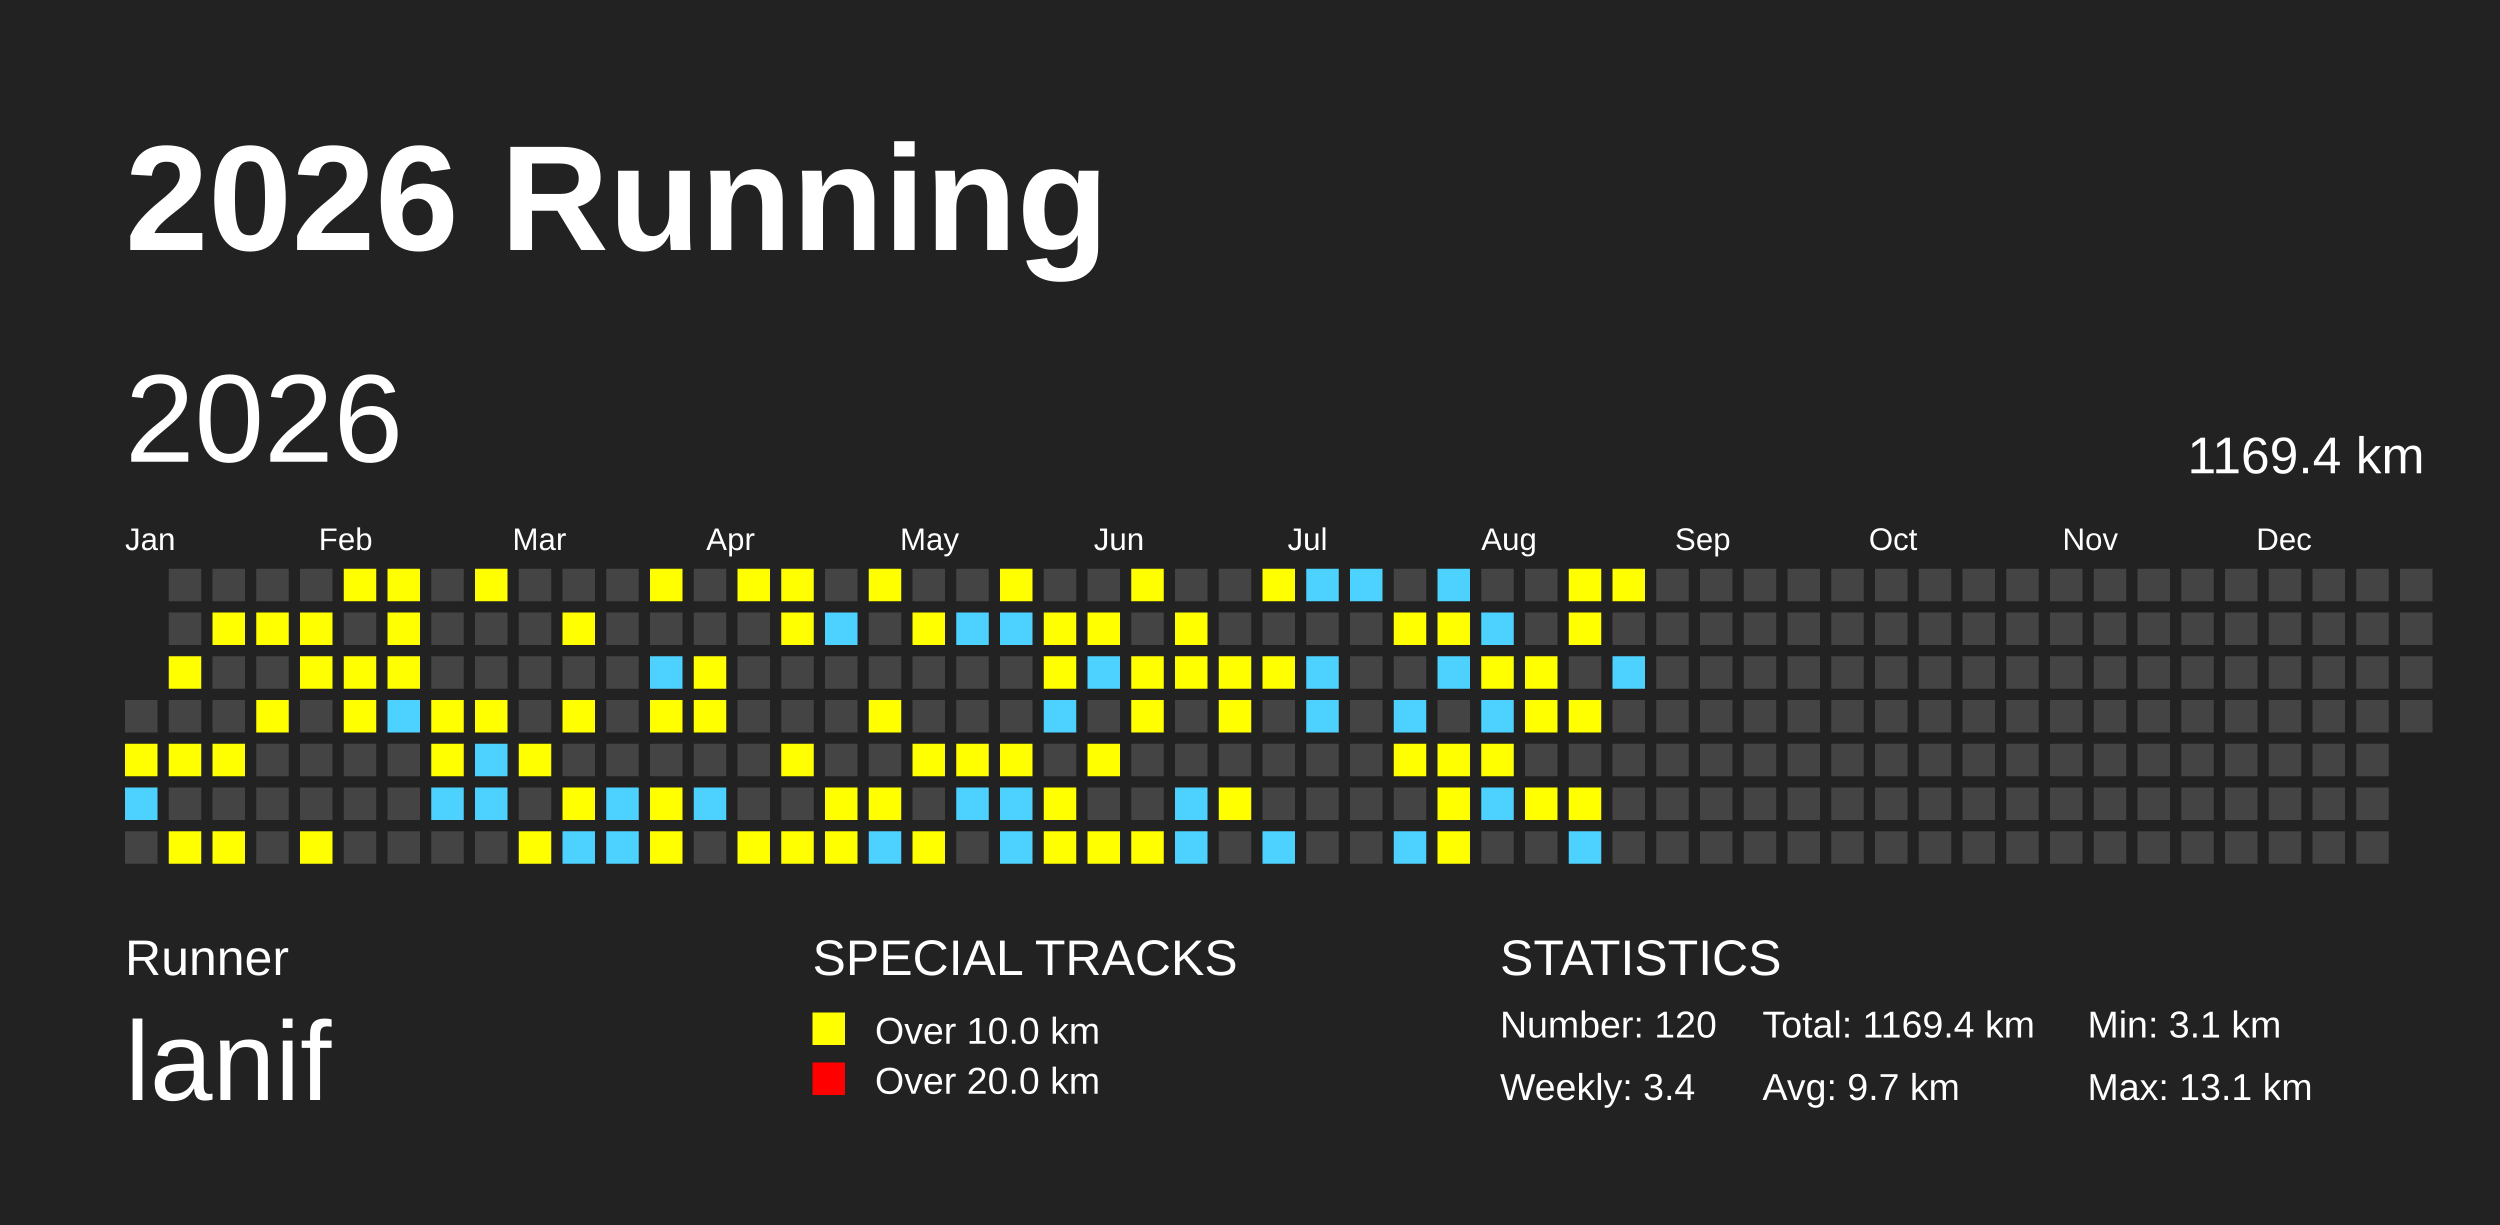
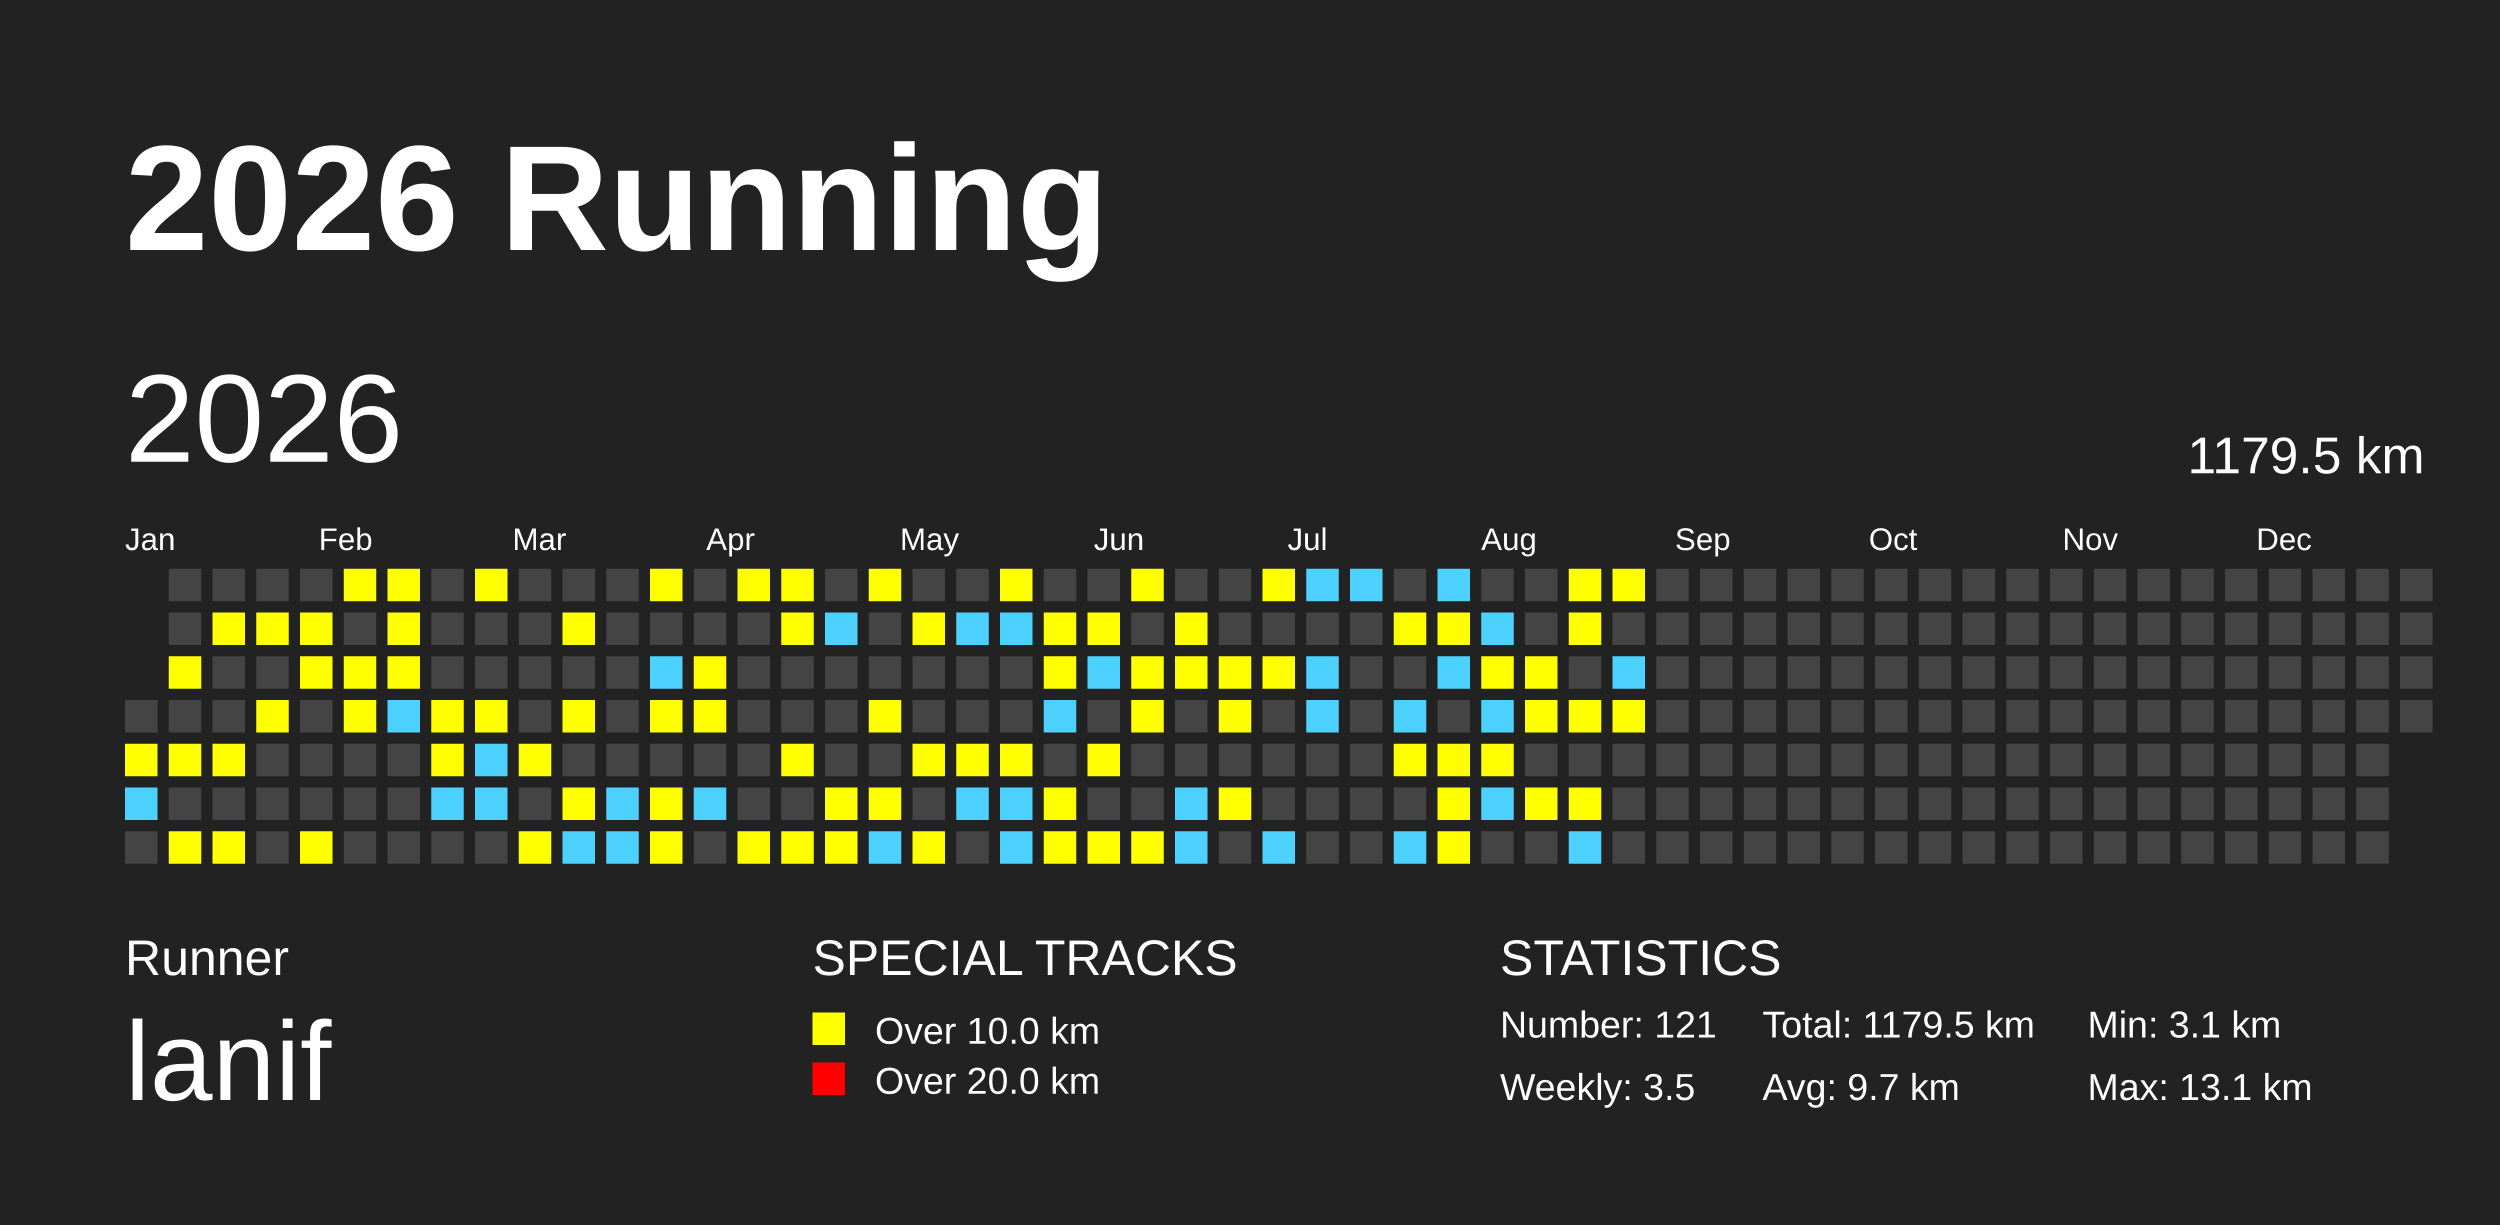
<svg xmlns="http://www.w3.org/2000/svg" baseProfile="full" height="98mm" version="1.1" viewBox="0,0,200,98" width="200mm">
  <defs />
  <rect fill="#222222" height="98" width="200" x="0" y="0" />
  <text fill="#FFFFFF" style="font-size:12px; font-family:Arial; font-weight:bold;" x="10" y="20">2026 Running</text>
  <text fill="#FFFFFF" style="font-size:4px; font-family:Arial" x="10" y="78">Runner</text>
  <text fill="#FFFFFF" style="font-size:9px; font-family:Arial" x="10" y="88">lanif</text>
  <text fill="#FFFFFF" style="font-size:4px; font-family:Arial" x="65" y="78">SPECIAL TRACKS</text>
  <rect fill="yellow" height="2.6" width="2.6" x="65" y="81" />
  <text fill="#FFFFFF" style="font-size:3px; font-family:Arial" x="70" y="83.5">Over 10.0 km</text>
  <rect fill="red" height="2.6" width="2.6" x="65" y="85" />
  <text fill="#FFFFFF" style="font-size:3px; font-family:Arial" x="70" y="87.5">Over 20.0 km</text>
  <text fill="#FFFFFF" style="font-size:4px; font-family:Arial" x="120" y="78">STATISTICS</text>
-   <text fill="#FFFFFF" style="font-size:3px; font-family:Arial" x="120" y="83">Number: 120</text>
-   <text fill="#FFFFFF" style="font-size:3px; font-family:Arial" x="120" y="88">Weekly: 3.4</text>
-   <text fill="#FFFFFF" style="font-size:3px; font-family:Arial" x="141" y="83">Total: 1169.4 km</text>
+   <text fill="#FFFFFF" style="font-size:3px; font-family:Arial" x="120" y="83">Number: 121</text>
+   <text fill="#FFFFFF" style="font-size:3px; font-family:Arial" x="120" y="88">Weekly: 3.5</text>
+   <text fill="#FFFFFF" style="font-size:3px; font-family:Arial" x="141" y="83">Total: 1179.5 km</text>
  <text fill="#FFFFFF" style="font-size:3px; font-family:Arial" x="141" y="88">Avg: 9.7 km</text>
  <text fill="#FFFFFF" style="font-size:3px; font-family:Arial" x="167" y="83">Min: 3.1 km</text>
  <text fill="#FFFFFF" style="font-size:3px; font-family:Arial" x="167" y="88">Max: 13.1 km</text>
  <text dominant-baseline="hanging" fill="#FFFFFF" style="font-size:10.0px; font-family:Arial;" x="10" y="30">2026</text>
-   <text dominant-baseline="hanging" fill="#FFFFFF" style="font-size:4.125px; font-family:Arial;" x="175" y="35">1169.4 km</text>
+   <text dominant-baseline="hanging" fill="#FFFFFF" style="font-size:4.125px; font-family:Arial;" x="175" y="35">1179.5 km</text>
  <text fill="#FFFFFF" style="font-size:2.5px; font-family:Arial" x="10.0" y="44">Jan</text>
  <text fill="#FFFFFF" style="font-size:2.5px; font-family:Arial" x="25.5" y="44">Feb</text>
  <text fill="#FFFFFF" style="font-size:2.5px; font-family:Arial" x="41.0" y="44">Mar</text>
  <text fill="#FFFFFF" style="font-size:2.5px; font-family:Arial" x="56.5" y="44">Apr</text>
  <text fill="#FFFFFF" style="font-size:2.5px; font-family:Arial" x="72.0" y="44">May</text>
  <text fill="#FFFFFF" style="font-size:2.5px; font-family:Arial" x="87.5" y="44">Jun</text>
  <text fill="#FFFFFF" style="font-size:2.5px; font-family:Arial" x="103.0" y="44">Jul</text>
  <text fill="#FFFFFF" style="font-size:2.5px; font-family:Arial" x="118.5" y="44">Aug</text>
  <text fill="#FFFFFF" style="font-size:2.5px; font-family:Arial" x="134.0" y="44">Sep</text>
  <text fill="#FFFFFF" style="font-size:2.5px; font-family:Arial" x="149.5" y="44">Oct</text>
  <text fill="#FFFFFF" style="font-size:2.5px; font-family:Arial" x="165.0" y="44">Nov</text>
  <text fill="#FFFFFF" style="font-size:2.5px; font-family:Arial" x="180.5" y="44">Dec</text>
  <rect fill="#444444" height="2.6" width="2.6" x="10.0" y="56.0" />
  <rect fill="yellow" height="2.6" width="2.6" x="10.0" y="59.5" />
  <rect fill="#4DD2FF" height="2.6" width="2.6" x="10.0" y="63.0" />
  <rect fill="#444444" height="2.6" width="2.6" x="10.0" y="66.5" />
  <rect fill="#444444" height="2.6" width="2.6" x="13.5" y="45.5" />
  <rect fill="#444444" height="2.6" width="2.6" x="13.5" y="49.0" />
  <rect fill="yellow" height="2.6" width="2.6" x="13.5" y="52.5" />
  <rect fill="#444444" height="2.6" width="2.6" x="13.5" y="56.0" />
  <rect fill="yellow" height="2.6" width="2.6" x="13.5" y="59.5" />
  <rect fill="#444444" height="2.6" width="2.6" x="13.5" y="63.0" />
  <rect fill="yellow" height="2.6" width="2.6" x="13.5" y="66.5" />
  <rect fill="#444444" height="2.6" width="2.6" x="17.0" y="45.5" />
  <rect fill="yellow" height="2.6" width="2.6" x="17.0" y="49.0" />
  <rect fill="#444444" height="2.6" width="2.6" x="17.0" y="52.5" />
  <rect fill="#444444" height="2.6" width="2.6" x="17.0" y="56.0" />
  <rect fill="yellow" height="2.6" width="2.6" x="17.0" y="59.5" />
  <rect fill="#444444" height="2.6" width="2.6" x="17.0" y="63.0" />
  <rect fill="yellow" height="2.6" width="2.6" x="17.0" y="66.5" />
  <rect fill="#444444" height="2.6" width="2.6" x="20.5" y="45.5" />
  <rect fill="yellow" height="2.6" width="2.6" x="20.5" y="49.0" />
  <rect fill="#444444" height="2.6" width="2.6" x="20.5" y="52.5" />
  <rect fill="yellow" height="2.6" width="2.6" x="20.5" y="56.0" />
  <rect fill="#444444" height="2.6" width="2.6" x="20.5" y="59.5" />
  <rect fill="#444444" height="2.6" width="2.6" x="20.5" y="63.0" />
  <rect fill="#444444" height="2.6" width="2.6" x="20.5" y="66.5" />
  <rect fill="#444444" height="2.6" width="2.6" x="24.0" y="45.5" />
  <rect fill="yellow" height="2.6" width="2.6" x="24.0" y="49.0" />
  <rect fill="yellow" height="2.6" width="2.6" x="24.0" y="52.5" />
  <rect fill="#444444" height="2.6" width="2.6" x="24.0" y="56.0" />
  <rect fill="#444444" height="2.6" width="2.6" x="24.0" y="59.5" />
  <rect fill="#444444" height="2.6" width="2.6" x="24.0" y="63.0" />
  <rect fill="yellow" height="2.6" width="2.6" x="24.0" y="66.5" />
  <rect fill="yellow" height="2.6" width="2.6" x="27.5" y="45.5" />
  <rect fill="#444444" height="2.6" width="2.6" x="27.5" y="49.0" />
  <rect fill="yellow" height="2.6" width="2.6" x="27.5" y="52.5" />
  <rect fill="yellow" height="2.6" width="2.6" x="27.5" y="56.0" />
  <rect fill="#444444" height="2.6" width="2.6" x="27.5" y="59.5" />
  <rect fill="#444444" height="2.6" width="2.6" x="27.5" y="63.0" />
  <rect fill="#444444" height="2.6" width="2.6" x="27.5" y="66.5" />
  <rect fill="yellow" height="2.6" width="2.6" x="31.0" y="45.5" />
  <rect fill="yellow" height="2.6" width="2.6" x="31.0" y="49.0" />
  <rect fill="yellow" height="2.6" width="2.6" x="31.0" y="52.5" />
  <rect fill="#4DD2FF" height="2.6" width="2.6" x="31.0" y="56.0" />
  <rect fill="#444444" height="2.6" width="2.6" x="31.0" y="59.5" />
  <rect fill="#444444" height="2.6" width="2.6" x="31.0" y="63.0" />
  <rect fill="#444444" height="2.6" width="2.6" x="31.0" y="66.5" />
  <rect fill="#444444" height="2.6" width="2.6" x="34.5" y="45.5" />
  <rect fill="#444444" height="2.6" width="2.6" x="34.5" y="49.0" />
  <rect fill="#444444" height="2.6" width="2.6" x="34.5" y="52.5" />
  <rect fill="yellow" height="2.6" width="2.6" x="34.5" y="56.0" />
  <rect fill="yellow" height="2.6" width="2.6" x="34.5" y="59.5" />
  <rect fill="#4DD2FF" height="2.6" width="2.6" x="34.5" y="63.0" />
  <rect fill="#444444" height="2.6" width="2.6" x="34.5" y="66.5" />
  <rect fill="yellow" height="2.6" width="2.6" x="38.0" y="45.5" />
  <rect fill="#444444" height="2.6" width="2.6" x="38.0" y="49.0" />
  <rect fill="#444444" height="2.6" width="2.6" x="38.0" y="52.5" />
  <rect fill="yellow" height="2.6" width="2.6" x="38.0" y="56.0" />
  <rect fill="#4DD2FF" height="2.6" width="2.6" x="38.0" y="59.5" />
  <rect fill="#4DD2FF" height="2.6" width="2.6" x="38.0" y="63.0" />
  <rect fill="#444444" height="2.6" width="2.6" x="38.0" y="66.5" />
  <rect fill="#444444" height="2.6" width="2.6" x="41.5" y="45.5" />
  <rect fill="#444444" height="2.6" width="2.6" x="41.5" y="49.0" />
  <rect fill="#444444" height="2.6" width="2.6" x="41.5" y="52.5" />
  <rect fill="#444444" height="2.6" width="2.6" x="41.5" y="56.0" />
  <rect fill="yellow" height="2.6" width="2.6" x="41.5" y="59.5" />
  <rect fill="#444444" height="2.6" width="2.6" x="41.5" y="63.0" />
  <rect fill="yellow" height="2.6" width="2.6" x="41.5" y="66.5" />
  <rect fill="#444444" height="2.6" width="2.6" x="45.0" y="45.5" />
  <rect fill="yellow" height="2.6" width="2.6" x="45.0" y="49.0" />
  <rect fill="#444444" height="2.6" width="2.6" x="45.0" y="52.5" />
  <rect fill="yellow" height="2.6" width="2.6" x="45.0" y="56.0" />
  <rect fill="#444444" height="2.6" width="2.6" x="45.0" y="59.5" />
  <rect fill="yellow" height="2.6" width="2.6" x="45.0" y="63.0" />
  <rect fill="#4DD2FF" height="2.6" width="2.6" x="45.0" y="66.5" />
  <rect fill="#444444" height="2.6" width="2.6" x="48.5" y="45.5" />
  <rect fill="#444444" height="2.6" width="2.6" x="48.5" y="49.0" />
  <rect fill="#444444" height="2.6" width="2.6" x="48.5" y="52.5" />
  <rect fill="#444444" height="2.6" width="2.6" x="48.5" y="56.0" />
  <rect fill="#444444" height="2.6" width="2.6" x="48.5" y="59.5" />
  <rect fill="#4DD2FF" height="2.6" width="2.6" x="48.5" y="63.0" />
  <rect fill="#4DD2FF" height="2.6" width="2.6" x="48.5" y="66.5" />
  <rect fill="yellow" height="2.6" width="2.6" x="52.0" y="45.5" />
  <rect fill="#444444" height="2.6" width="2.6" x="52.0" y="49.0" />
  <rect fill="#4DD2FF" height="2.6" width="2.6" x="52.0" y="52.5" />
  <rect fill="yellow" height="2.6" width="2.6" x="52.0" y="56.0" />
  <rect fill="#444444" height="2.6" width="2.6" x="52.0" y="59.5" />
  <rect fill="yellow" height="2.6" width="2.6" x="52.0" y="63.0" />
  <rect fill="yellow" height="2.6" width="2.6" x="52.0" y="66.5" />
  <rect fill="#444444" height="2.6" width="2.6" x="55.5" y="45.5" />
  <rect fill="#444444" height="2.6" width="2.6" x="55.5" y="49.0" />
  <rect fill="yellow" height="2.6" width="2.6" x="55.5" y="52.5" />
  <rect fill="yellow" height="2.6" width="2.6" x="55.5" y="56.0" />
  <rect fill="#444444" height="2.6" width="2.6" x="55.5" y="59.5" />
  <rect fill="#4DD2FF" height="2.6" width="2.6" x="55.5" y="63.0" />
  <rect fill="#444444" height="2.6" width="2.6" x="55.5" y="66.5" />
  <rect fill="yellow" height="2.6" width="2.6" x="59.0" y="45.5" />
  <rect fill="#444444" height="2.6" width="2.6" x="59.0" y="49.0" />
  <rect fill="#444444" height="2.6" width="2.6" x="59.0" y="52.5" />
  <rect fill="#444444" height="2.6" width="2.6" x="59.0" y="56.0" />
  <rect fill="#444444" height="2.6" width="2.6" x="59.0" y="59.5" />
  <rect fill="#444444" height="2.6" width="2.6" x="59.0" y="63.0" />
  <rect fill="yellow" height="2.6" width="2.6" x="59.0" y="66.5" />
  <rect fill="yellow" height="2.6" width="2.6" x="62.5" y="45.5" />
  <rect fill="yellow" height="2.6" width="2.6" x="62.5" y="49.0" />
  <rect fill="#444444" height="2.6" width="2.6" x="62.5" y="52.5" />
  <rect fill="#444444" height="2.6" width="2.6" x="62.5" y="56.0" />
  <rect fill="yellow" height="2.6" width="2.6" x="62.5" y="59.5" />
  <rect fill="#444444" height="2.6" width="2.6" x="62.5" y="63.0" />
  <rect fill="yellow" height="2.6" width="2.6" x="62.5" y="66.5" />
  <rect fill="#444444" height="2.6" width="2.6" x="66.0" y="45.5" />
  <rect fill="#4DD2FF" height="2.6" width="2.6" x="66.0" y="49.0" />
  <rect fill="#444444" height="2.6" width="2.6" x="66.0" y="52.5" />
  <rect fill="#444444" height="2.6" width="2.6" x="66.0" y="56.0" />
  <rect fill="#444444" height="2.6" width="2.6" x="66.0" y="59.5" />
  <rect fill="yellow" height="2.6" width="2.6" x="66.0" y="63.0" />
  <rect fill="yellow" height="2.6" width="2.6" x="66.0" y="66.5" />
  <rect fill="yellow" height="2.6" width="2.6" x="69.5" y="45.5" />
  <rect fill="#444444" height="2.6" width="2.6" x="69.5" y="49.0" />
  <rect fill="#444444" height="2.6" width="2.6" x="69.5" y="52.5" />
  <rect fill="yellow" height="2.6" width="2.6" x="69.5" y="56.0" />
  <rect fill="#444444" height="2.6" width="2.6" x="69.5" y="59.5" />
  <rect fill="yellow" height="2.6" width="2.6" x="69.5" y="63.0" />
  <rect fill="#4DD2FF" height="2.6" width="2.6" x="69.5" y="66.5" />
  <rect fill="#444444" height="2.6" width="2.6" x="73.0" y="45.5" />
  <rect fill="yellow" height="2.6" width="2.6" x="73.0" y="49.0" />
  <rect fill="#444444" height="2.6" width="2.6" x="73.0" y="52.5" />
  <rect fill="#444444" height="2.6" width="2.6" x="73.0" y="56.0" />
  <rect fill="yellow" height="2.6" width="2.6" x="73.0" y="59.5" />
  <rect fill="#444444" height="2.6" width="2.6" x="73.0" y="63.0" />
  <rect fill="yellow" height="2.6" width="2.6" x="73.0" y="66.5" />
  <rect fill="#444444" height="2.6" width="2.6" x="76.5" y="45.5" />
  <rect fill="#4DD2FF" height="2.6" width="2.6" x="76.5" y="49.0" />
  <rect fill="#444444" height="2.6" width="2.6" x="76.5" y="52.5" />
  <rect fill="#444444" height="2.6" width="2.6" x="76.5" y="56.0" />
  <rect fill="yellow" height="2.6" width="2.6" x="76.5" y="59.5" />
  <rect fill="#4DD2FF" height="2.6" width="2.6" x="76.5" y="63.0" />
  <rect fill="#444444" height="2.6" width="2.6" x="76.5" y="66.5" />
  <rect fill="yellow" height="2.6" width="2.6" x="80.0" y="45.5" />
  <rect fill="#4DD2FF" height="2.6" width="2.6" x="80.0" y="49.0" />
  <rect fill="#444444" height="2.6" width="2.6" x="80.0" y="52.5" />
  <rect fill="#444444" height="2.6" width="2.6" x="80.0" y="56.0" />
  <rect fill="yellow" height="2.6" width="2.6" x="80.0" y="59.5" />
  <rect fill="#4DD2FF" height="2.6" width="2.6" x="80.0" y="63.0" />
  <rect fill="#4DD2FF" height="2.6" width="2.6" x="80.0" y="66.5" />
  <rect fill="#444444" height="2.6" width="2.6" x="83.5" y="45.5" />
  <rect fill="yellow" height="2.6" width="2.6" x="83.5" y="49.0" />
  <rect fill="yellow" height="2.6" width="2.6" x="83.5" y="52.5" />
  <rect fill="#4DD2FF" height="2.6" width="2.6" x="83.5" y="56.0" />
  <rect fill="#444444" height="2.6" width="2.6" x="83.5" y="59.5" />
  <rect fill="yellow" height="2.6" width="2.6" x="83.5" y="63.0" />
  <rect fill="yellow" height="2.6" width="2.6" x="83.5" y="66.5" />
  <rect fill="#444444" height="2.6" width="2.6" x="87.0" y="45.5" />
  <rect fill="yellow" height="2.6" width="2.6" x="87.0" y="49.0" />
  <rect fill="#4DD2FF" height="2.6" width="2.6" x="87.0" y="52.5" />
  <rect fill="#444444" height="2.6" width="2.6" x="87.0" y="56.0" />
  <rect fill="yellow" height="2.6" width="2.6" x="87.0" y="59.5" />
  <rect fill="#444444" height="2.6" width="2.6" x="87.0" y="63.0" />
  <rect fill="yellow" height="2.6" width="2.6" x="87.0" y="66.5" />
  <rect fill="yellow" height="2.6" width="2.6" x="90.5" y="45.5" />
  <rect fill="#444444" height="2.6" width="2.6" x="90.5" y="49.0" />
  <rect fill="yellow" height="2.6" width="2.6" x="90.5" y="52.5" />
  <rect fill="yellow" height="2.6" width="2.6" x="90.5" y="56.0" />
  <rect fill="#444444" height="2.6" width="2.6" x="90.5" y="59.5" />
  <rect fill="#444444" height="2.6" width="2.6" x="90.5" y="63.0" />
  <rect fill="yellow" height="2.6" width="2.6" x="90.5" y="66.5" />
  <rect fill="#444444" height="2.6" width="2.6" x="94.0" y="45.5" />
  <rect fill="yellow" height="2.6" width="2.6" x="94.0" y="49.0" />
  <rect fill="yellow" height="2.6" width="2.6" x="94.0" y="52.5" />
  <rect fill="#444444" height="2.6" width="2.6" x="94.0" y="56.0" />
  <rect fill="#444444" height="2.6" width="2.6" x="94.0" y="59.5" />
  <rect fill="#4DD2FF" height="2.6" width="2.6" x="94.0" y="63.0" />
  <rect fill="#4DD2FF" height="2.6" width="2.6" x="94.0" y="66.5" />
  <rect fill="#444444" height="2.6" width="2.6" x="97.5" y="45.5" />
  <rect fill="#444444" height="2.6" width="2.6" x="97.5" y="49.0" />
  <rect fill="yellow" height="2.6" width="2.6" x="97.5" y="52.5" />
  <rect fill="yellow" height="2.6" width="2.6" x="97.5" y="56.0" />
  <rect fill="#444444" height="2.6" width="2.6" x="97.5" y="59.5" />
  <rect fill="yellow" height="2.6" width="2.6" x="97.5" y="63.0" />
  <rect fill="#444444" height="2.6" width="2.6" x="97.5" y="66.5" />
  <rect fill="yellow" height="2.6" width="2.6" x="101.0" y="45.5" />
  <rect fill="#444444" height="2.6" width="2.6" x="101.0" y="49.0" />
  <rect fill="yellow" height="2.6" width="2.6" x="101.0" y="52.5" />
  <rect fill="#444444" height="2.6" width="2.6" x="101.0" y="56.0" />
  <rect fill="#444444" height="2.6" width="2.6" x="101.0" y="59.5" />
  <rect fill="#444444" height="2.6" width="2.6" x="101.0" y="63.0" />
  <rect fill="#4DD2FF" height="2.6" width="2.6" x="101.0" y="66.5" />
  <rect fill="#4DD2FF" height="2.6" width="2.6" x="104.5" y="45.5" />
  <rect fill="#444444" height="2.6" width="2.6" x="104.5" y="49.0" />
  <rect fill="#4DD2FF" height="2.6" width="2.6" x="104.5" y="52.5" />
  <rect fill="#4DD2FF" height="2.6" width="2.6" x="104.5" y="56.0" />
  <rect fill="#444444" height="2.6" width="2.6" x="104.5" y="59.5" />
  <rect fill="#444444" height="2.6" width="2.6" x="104.5" y="63.0" />
  <rect fill="#444444" height="2.6" width="2.6" x="104.5" y="66.5" />
  <rect fill="#4DD2FF" height="2.6" width="2.6" x="108.0" y="45.5" />
  <rect fill="#444444" height="2.6" width="2.6" x="108.0" y="49.0" />
  <rect fill="#444444" height="2.6" width="2.6" x="108.0" y="52.5" />
  <rect fill="#444444" height="2.6" width="2.6" x="108.0" y="56.0" />
  <rect fill="#444444" height="2.6" width="2.6" x="108.0" y="59.5" />
  <rect fill="#444444" height="2.6" width="2.6" x="108.0" y="63.0" />
  <rect fill="#444444" height="2.6" width="2.6" x="108.0" y="66.5" />
  <rect fill="#444444" height="2.6" width="2.6" x="111.5" y="45.5" />
  <rect fill="yellow" height="2.6" width="2.6" x="111.5" y="49.0" />
  <rect fill="#444444" height="2.6" width="2.6" x="111.5" y="52.5" />
  <rect fill="#4DD2FF" height="2.6" width="2.6" x="111.5" y="56.0" />
  <rect fill="yellow" height="2.6" width="2.6" x="111.5" y="59.5" />
  <rect fill="#444444" height="2.6" width="2.6" x="111.5" y="63.0" />
  <rect fill="#4DD2FF" height="2.6" width="2.6" x="111.5" y="66.5" />
  <rect fill="#4DD2FF" height="2.6" width="2.6" x="115.0" y="45.5" />
  <rect fill="yellow" height="2.6" width="2.6" x="115.0" y="49.0" />
  <rect fill="#4DD2FF" height="2.6" width="2.6" x="115.0" y="52.5" />
  <rect fill="#444444" height="2.6" width="2.6" x="115.0" y="56.0" />
  <rect fill="yellow" height="2.6" width="2.6" x="115.0" y="59.5" />
  <rect fill="yellow" height="2.6" width="2.6" x="115.0" y="63.0" />
  <rect fill="yellow" height="2.6" width="2.6" x="115.0" y="66.5" />
  <rect fill="#444444" height="2.6" width="2.6" x="118.5" y="45.5" />
  <rect fill="#4DD2FF" height="2.6" width="2.6" x="118.5" y="49.0" />
  <rect fill="yellow" height="2.6" width="2.6" x="118.5" y="52.5" />
  <rect fill="#4DD2FF" height="2.6" width="2.6" x="118.5" y="56.0" />
  <rect fill="yellow" height="2.6" width="2.6" x="118.5" y="59.5" />
  <rect fill="#4DD2FF" height="2.6" width="2.6" x="118.5" y="63.0" />
  <rect fill="#444444" height="2.6" width="2.6" x="118.5" y="66.5" />
  <rect fill="#444444" height="2.6" width="2.6" x="122.0" y="45.5" />
  <rect fill="#444444" height="2.6" width="2.6" x="122.0" y="49.0" />
  <rect fill="yellow" height="2.6" width="2.6" x="122.0" y="52.5" />
  <rect fill="yellow" height="2.6" width="2.6" x="122.0" y="56.0" />
  <rect fill="#444444" height="2.6" width="2.6" x="122.0" y="59.5" />
  <rect fill="yellow" height="2.6" width="2.6" x="122.0" y="63.0" />
  <rect fill="#444444" height="2.6" width="2.6" x="122.0" y="66.5" />
  <rect fill="yellow" height="2.6" width="2.6" x="125.5" y="45.5" />
  <rect fill="yellow" height="2.6" width="2.6" x="125.5" y="49.0" />
  <rect fill="#444444" height="2.6" width="2.6" x="125.5" y="52.5" />
  <rect fill="yellow" height="2.6" width="2.6" x="125.5" y="56.0" />
  <rect fill="#444444" height="2.6" width="2.6" x="125.5" y="59.5" />
  <rect fill="yellow" height="2.6" width="2.6" x="125.5" y="63.0" />
  <rect fill="#4DD2FF" height="2.6" width="2.6" x="125.5" y="66.5" />
  <rect fill="yellow" height="2.6" width="2.6" x="129.0" y="45.5" />
  <rect fill="#444444" height="2.6" width="2.6" x="129.0" y="49.0" />
  <rect fill="#4DD2FF" height="2.6" width="2.6" x="129.0" y="52.5" />
-   <rect fill="#444444" height="2.6" width="2.6" x="129.0" y="56.0" />
+   <rect fill="yellow" height="2.6" width="2.6" x="129.0" y="56.0" />
  <rect fill="#444444" height="2.6" width="2.6" x="129.0" y="59.5" />
  <rect fill="#444444" height="2.6" width="2.6" x="129.0" y="63.0" />
  <rect fill="#444444" height="2.6" width="2.6" x="129.0" y="66.5" />
  <rect fill="#444444" height="2.6" width="2.6" x="132.5" y="45.5" />
  <rect fill="#444444" height="2.6" width="2.6" x="132.5" y="49.0" />
  <rect fill="#444444" height="2.6" width="2.6" x="132.5" y="52.5" />
  <rect fill="#444444" height="2.6" width="2.6" x="132.5" y="56.0" />
  <rect fill="#444444" height="2.6" width="2.6" x="132.5" y="59.5" />
  <rect fill="#444444" height="2.6" width="2.6" x="132.5" y="63.0" />
  <rect fill="#444444" height="2.6" width="2.6" x="132.5" y="66.5" />
  <rect fill="#444444" height="2.6" width="2.6" x="136.0" y="45.5" />
  <rect fill="#444444" height="2.6" width="2.6" x="136.0" y="49.0" />
  <rect fill="#444444" height="2.6" width="2.6" x="136.0" y="52.5" />
  <rect fill="#444444" height="2.6" width="2.6" x="136.0" y="56.0" />
  <rect fill="#444444" height="2.6" width="2.6" x="136.0" y="59.5" />
  <rect fill="#444444" height="2.6" width="2.6" x="136.0" y="63.0" />
  <rect fill="#444444" height="2.6" width="2.6" x="136.0" y="66.5" />
  <rect fill="#444444" height="2.6" width="2.6" x="139.5" y="45.5" />
  <rect fill="#444444" height="2.6" width="2.6" x="139.5" y="49.0" />
  <rect fill="#444444" height="2.6" width="2.6" x="139.5" y="52.5" />
  <rect fill="#444444" height="2.6" width="2.6" x="139.5" y="56.0" />
  <rect fill="#444444" height="2.6" width="2.6" x="139.5" y="59.5" />
  <rect fill="#444444" height="2.6" width="2.6" x="139.5" y="63.0" />
  <rect fill="#444444" height="2.6" width="2.6" x="139.5" y="66.5" />
  <rect fill="#444444" height="2.6" width="2.6" x="143.0" y="45.5" />
  <rect fill="#444444" height="2.6" width="2.6" x="143.0" y="49.0" />
  <rect fill="#444444" height="2.6" width="2.6" x="143.0" y="52.5" />
  <rect fill="#444444" height="2.6" width="2.6" x="143.0" y="56.0" />
  <rect fill="#444444" height="2.6" width="2.6" x="143.0" y="59.5" />
  <rect fill="#444444" height="2.6" width="2.6" x="143.0" y="63.0" />
  <rect fill="#444444" height="2.6" width="2.6" x="143.0" y="66.5" />
  <rect fill="#444444" height="2.6" width="2.6" x="146.5" y="45.5" />
  <rect fill="#444444" height="2.6" width="2.6" x="146.5" y="49.0" />
  <rect fill="#444444" height="2.6" width="2.6" x="146.5" y="52.5" />
  <rect fill="#444444" height="2.6" width="2.6" x="146.5" y="56.0" />
  <rect fill="#444444" height="2.6" width="2.6" x="146.5" y="59.5" />
  <rect fill="#444444" height="2.6" width="2.6" x="146.5" y="63.0" />
  <rect fill="#444444" height="2.6" width="2.6" x="146.5" y="66.5" />
  <rect fill="#444444" height="2.6" width="2.6" x="150.0" y="45.5" />
  <rect fill="#444444" height="2.6" width="2.6" x="150.0" y="49.0" />
  <rect fill="#444444" height="2.6" width="2.6" x="150.0" y="52.5" />
  <rect fill="#444444" height="2.6" width="2.6" x="150.0" y="56.0" />
  <rect fill="#444444" height="2.6" width="2.6" x="150.0" y="59.5" />
  <rect fill="#444444" height="2.6" width="2.6" x="150.0" y="63.0" />
  <rect fill="#444444" height="2.6" width="2.6" x="150.0" y="66.5" />
  <rect fill="#444444" height="2.6" width="2.6" x="153.5" y="45.5" />
  <rect fill="#444444" height="2.6" width="2.6" x="153.5" y="49.0" />
  <rect fill="#444444" height="2.6" width="2.6" x="153.5" y="52.5" />
  <rect fill="#444444" height="2.6" width="2.6" x="153.5" y="56.0" />
  <rect fill="#444444" height="2.6" width="2.6" x="153.5" y="59.5" />
  <rect fill="#444444" height="2.6" width="2.6" x="153.5" y="63.0" />
  <rect fill="#444444" height="2.6" width="2.6" x="153.5" y="66.5" />
  <rect fill="#444444" height="2.6" width="2.6" x="157.0" y="45.5" />
  <rect fill="#444444" height="2.6" width="2.6" x="157.0" y="49.0" />
  <rect fill="#444444" height="2.6" width="2.6" x="157.0" y="52.5" />
  <rect fill="#444444" height="2.6" width="2.6" x="157.0" y="56.0" />
  <rect fill="#444444" height="2.6" width="2.6" x="157.0" y="59.5" />
  <rect fill="#444444" height="2.6" width="2.6" x="157.0" y="63.0" />
  <rect fill="#444444" height="2.6" width="2.6" x="157.0" y="66.5" />
  <rect fill="#444444" height="2.6" width="2.6" x="160.5" y="45.5" />
  <rect fill="#444444" height="2.6" width="2.6" x="160.5" y="49.0" />
  <rect fill="#444444" height="2.6" width="2.6" x="160.5" y="52.5" />
  <rect fill="#444444" height="2.6" width="2.6" x="160.5" y="56.0" />
  <rect fill="#444444" height="2.6" width="2.6" x="160.5" y="59.5" />
  <rect fill="#444444" height="2.6" width="2.6" x="160.5" y="63.0" />
  <rect fill="#444444" height="2.6" width="2.6" x="160.5" y="66.5" />
  <rect fill="#444444" height="2.6" width="2.6" x="164.0" y="45.5" />
  <rect fill="#444444" height="2.6" width="2.6" x="164.0" y="49.0" />
  <rect fill="#444444" height="2.6" width="2.6" x="164.0" y="52.5" />
  <rect fill="#444444" height="2.6" width="2.6" x="164.0" y="56.0" />
  <rect fill="#444444" height="2.6" width="2.6" x="164.0" y="59.5" />
  <rect fill="#444444" height="2.6" width="2.6" x="164.0" y="63.0" />
  <rect fill="#444444" height="2.6" width="2.6" x="164.0" y="66.5" />
  <rect fill="#444444" height="2.6" width="2.6" x="167.5" y="45.5" />
  <rect fill="#444444" height="2.6" width="2.6" x="167.5" y="49.0" />
  <rect fill="#444444" height="2.6" width="2.6" x="167.5" y="52.5" />
  <rect fill="#444444" height="2.6" width="2.6" x="167.5" y="56.0" />
  <rect fill="#444444" height="2.6" width="2.6" x="167.5" y="59.5" />
  <rect fill="#444444" height="2.6" width="2.6" x="167.5" y="63.0" />
  <rect fill="#444444" height="2.6" width="2.6" x="167.5" y="66.5" />
  <rect fill="#444444" height="2.6" width="2.6" x="171.0" y="45.5" />
  <rect fill="#444444" height="2.6" width="2.6" x="171.0" y="49.0" />
  <rect fill="#444444" height="2.6" width="2.6" x="171.0" y="52.5" />
  <rect fill="#444444" height="2.6" width="2.6" x="171.0" y="56.0" />
  <rect fill="#444444" height="2.6" width="2.6" x="171.0" y="59.5" />
  <rect fill="#444444" height="2.6" width="2.6" x="171.0" y="63.0" />
  <rect fill="#444444" height="2.6" width="2.6" x="171.0" y="66.5" />
  <rect fill="#444444" height="2.6" width="2.6" x="174.5" y="45.5" />
  <rect fill="#444444" height="2.6" width="2.6" x="174.5" y="49.0" />
  <rect fill="#444444" height="2.6" width="2.6" x="174.5" y="52.5" />
  <rect fill="#444444" height="2.6" width="2.6" x="174.5" y="56.0" />
  <rect fill="#444444" height="2.6" width="2.6" x="174.5" y="59.5" />
  <rect fill="#444444" height="2.6" width="2.6" x="174.5" y="63.0" />
  <rect fill="#444444" height="2.6" width="2.6" x="174.5" y="66.5" />
  <rect fill="#444444" height="2.6" width="2.6" x="178.0" y="45.5" />
  <rect fill="#444444" height="2.6" width="2.6" x="178.0" y="49.0" />
  <rect fill="#444444" height="2.6" width="2.6" x="178.0" y="52.5" />
  <rect fill="#444444" height="2.6" width="2.6" x="178.0" y="56.0" />
  <rect fill="#444444" height="2.6" width="2.6" x="178.0" y="59.5" />
  <rect fill="#444444" height="2.6" width="2.6" x="178.0" y="63.0" />
  <rect fill="#444444" height="2.6" width="2.6" x="178.0" y="66.5" />
  <rect fill="#444444" height="2.6" width="2.6" x="181.5" y="45.5" />
  <rect fill="#444444" height="2.6" width="2.6" x="181.5" y="49.0" />
  <rect fill="#444444" height="2.6" width="2.6" x="181.5" y="52.5" />
  <rect fill="#444444" height="2.6" width="2.6" x="181.5" y="56.0" />
  <rect fill="#444444" height="2.6" width="2.6" x="181.5" y="59.5" />
  <rect fill="#444444" height="2.6" width="2.6" x="181.5" y="63.0" />
  <rect fill="#444444" height="2.6" width="2.6" x="181.5" y="66.5" />
  <rect fill="#444444" height="2.6" width="2.6" x="185.0" y="45.5" />
  <rect fill="#444444" height="2.6" width="2.6" x="185.0" y="49.0" />
  <rect fill="#444444" height="2.6" width="2.6" x="185.0" y="52.5" />
  <rect fill="#444444" height="2.6" width="2.6" x="185.0" y="56.0" />
  <rect fill="#444444" height="2.6" width="2.6" x="185.0" y="59.5" />
  <rect fill="#444444" height="2.6" width="2.6" x="185.0" y="63.0" />
  <rect fill="#444444" height="2.6" width="2.6" x="185.0" y="66.5" />
  <rect fill="#444444" height="2.6" width="2.6" x="188.5" y="45.5" />
  <rect fill="#444444" height="2.6" width="2.6" x="188.5" y="49.0" />
  <rect fill="#444444" height="2.6" width="2.6" x="188.5" y="52.5" />
  <rect fill="#444444" height="2.6" width="2.6" x="188.5" y="56.0" />
  <rect fill="#444444" height="2.6" width="2.6" x="188.5" y="59.5" />
  <rect fill="#444444" height="2.6" width="2.6" x="188.5" y="63.0" />
  <rect fill="#444444" height="2.6" width="2.6" x="188.5" y="66.5" />
  <rect fill="#444444" height="2.6" width="2.6" x="192.0" y="45.5" />
  <rect fill="#444444" height="2.6" width="2.6" x="192.0" y="49.0" />
  <rect fill="#444444" height="2.6" width="2.6" x="192.0" y="52.5" />
  <rect fill="#444444" height="2.6" width="2.6" x="192.0" y="56.0" />
</svg>
